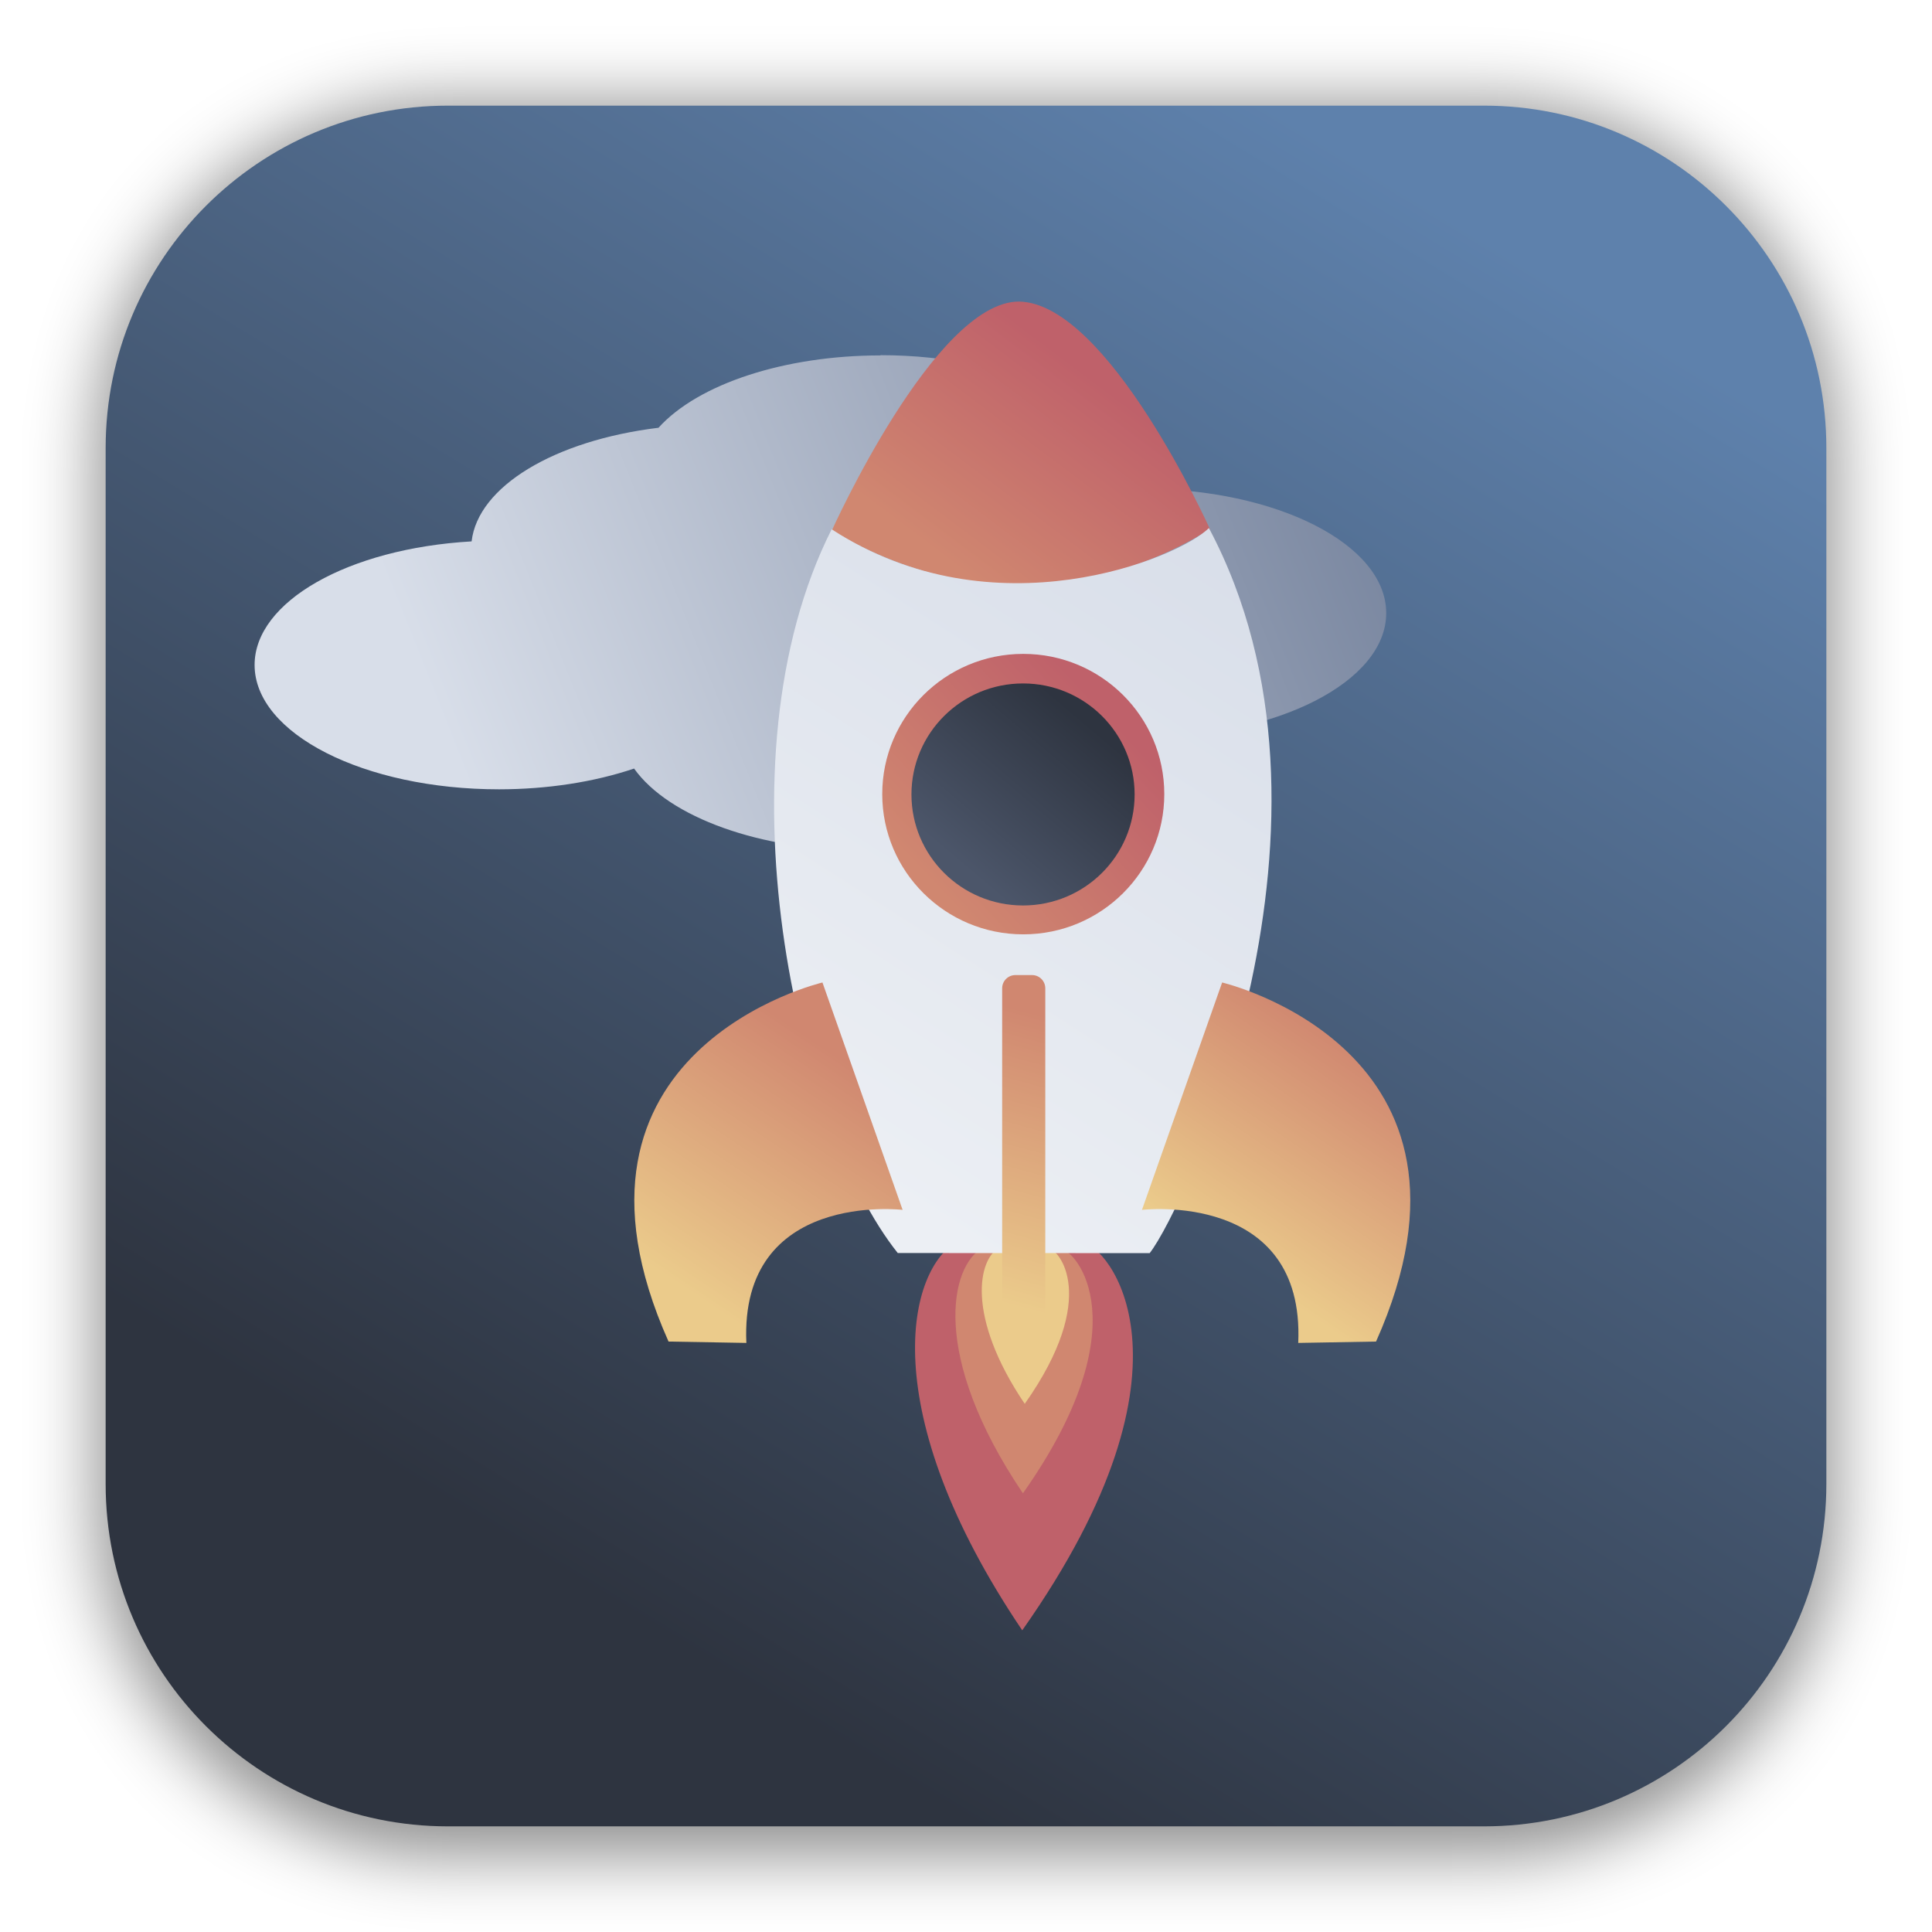
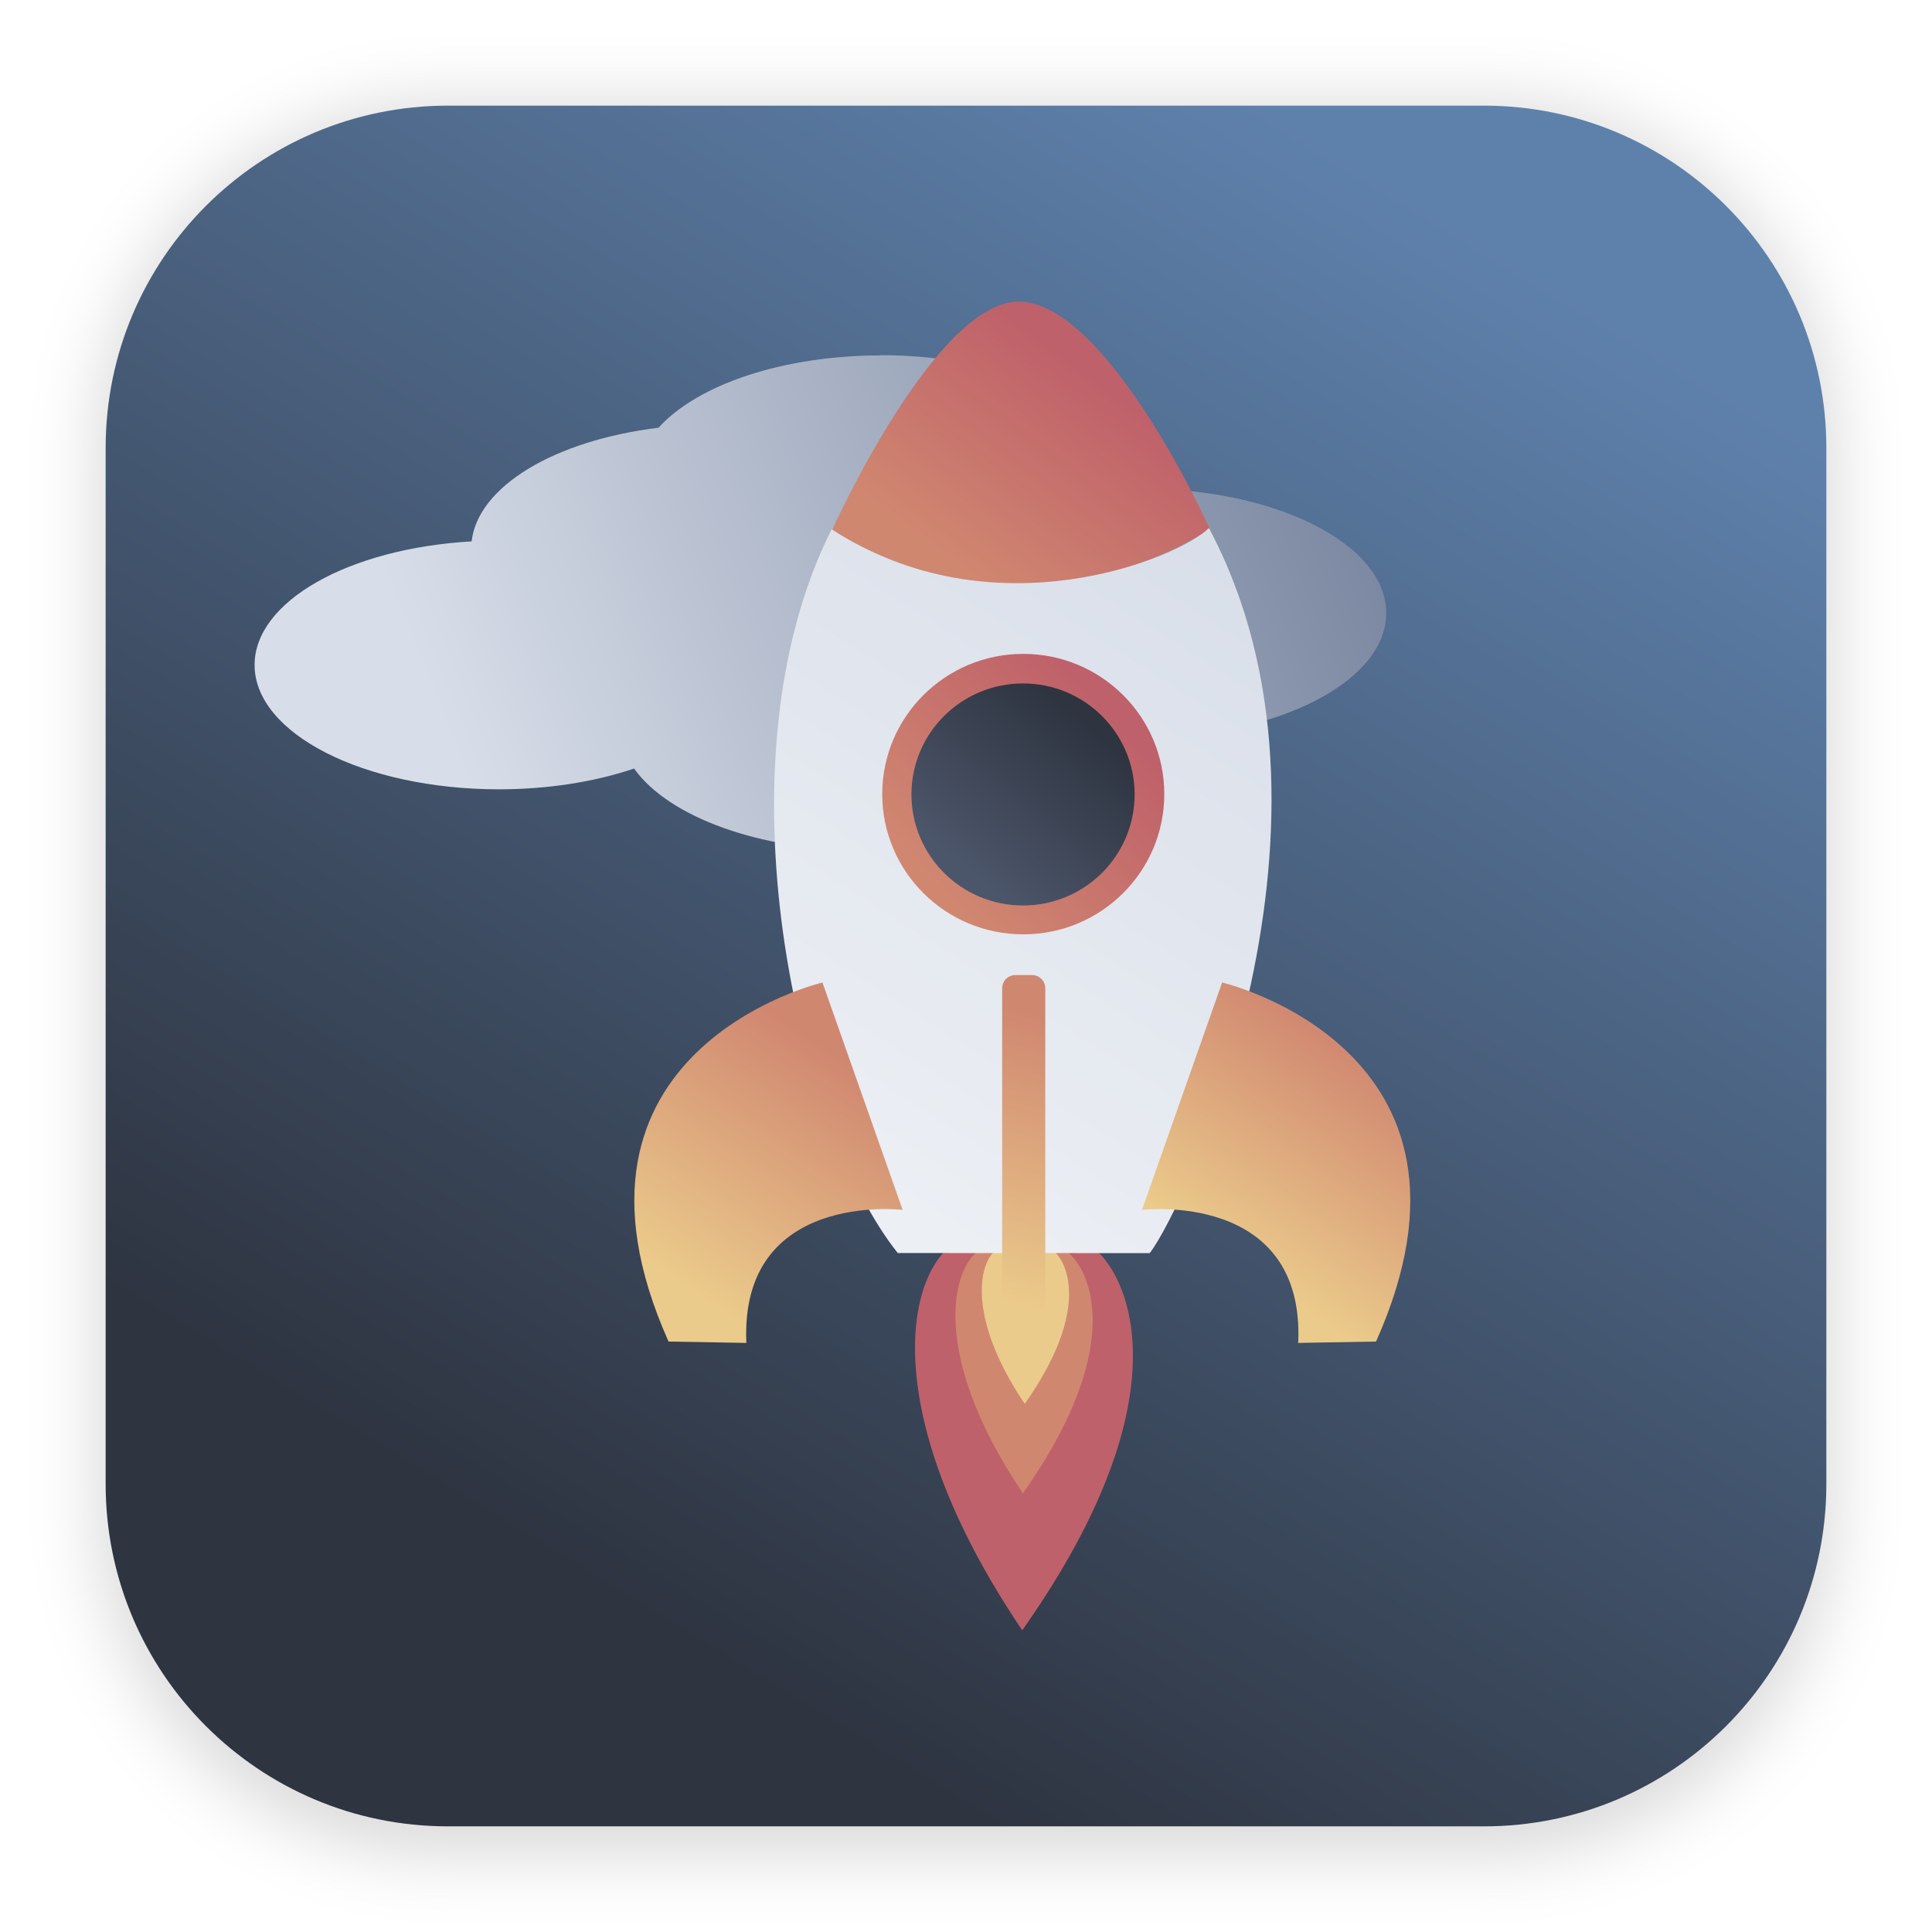
<svg xmlns="http://www.w3.org/2000/svg" width="64" height="64" version="1.1" viewBox="0 0 16.933 16.933">
  <defs>
    <filter id="filter1178" x="-.048" y="-.048" width="1.096" height="1.096" color-interpolation-filters="sRGB">
      <feGaussianBlur stdDeviation="0.307" />
    </filter>
    <linearGradient id="linearGradient1340" x1="6.274" x2="13.684" y1="14.625" y2="2.475" gradientUnits="userSpaceOnUse">
      <stop stop-color="#2e3440" offset="0" />
      <stop stop-color="#5e81ac" offset="1" />
    </linearGradient>
    <linearGradient id="linearGradient5507" x1="75.959" x2="74.28" y1="-10.954" y2="-8.725" gradientTransform="matrix(.73302 0 0 .73302 -44.697 11.128)" gradientUnits="userSpaceOnUse">
      <stop stop-color="#bf616a" offset="0" />
      <stop stop-color="#d08770" offset="1" />
    </linearGradient>
    <linearGradient id="linearGradient6219" x1="78.955" x2="74.077" y1="-8.342" y2="-.713" gradientTransform="matrix(.73302 0 0 .73302 -44.706 11.119)" gradientUnits="userSpaceOnUse">
      <stop stop-color="#d8dee9" offset="0" />
      <stop stop-color="#eceff4" offset="1" />
    </linearGradient>
    <linearGradient id="linearGradient6593" x1="76.486" x2="74.361" y1="-6.691" y2="-4.686" gradientTransform="matrix(.73302 0 0 .73302 -44.697 11.128)" gradientUnits="userSpaceOnUse">
      <stop stop-color="#bf616a" offset="0" />
      <stop stop-color="#d08770" offset="1" />
    </linearGradient>
    <linearGradient id="linearGradient6903" x1="76.239" x2="74.772" y1="-6.574" y2="-4.84" gradientTransform="matrix(.73302 0 0 .73302 -44.697 11.128)" gradientUnits="userSpaceOnUse">
      <stop stop-color="#2e3440" offset="0" />
      <stop stop-color="#4c566a" offset="1" />
    </linearGradient>
    <linearGradient id="linearGradient7161" x1="73.21" x2="71.356" y1="-2.614" y2=".152" gradientTransform="matrix(.73302 0 0 .73302 -44.697 11.128)" gradientUnits="userSpaceOnUse">
      <stop stop-color="#d08770" offset="0" />
      <stop stop-color="#ebcb8b" offset="1" />
    </linearGradient>
    <linearGradient id="linearGradient7559" x1="79.28" x2="77.609" y1="-2.813" y2="-.352" gradientTransform="matrix(.73302 0 0 .73302 -44.697 11.128)" gradientUnits="userSpaceOnUse">
      <stop stop-color="#d08770" offset="0" />
      <stop stop-color="#ebcb8b" offset="1" />
    </linearGradient>
    <linearGradient id="linearGradient7863" x1="76.007" x2="75.11" y1="-2.977" y2=".364" gradientTransform="matrix(.73302 0 0 .73302 -44.697 11.128)" gradientUnits="userSpaceOnUse">
      <stop stop-color="#d08770" offset="0" />
      <stop stop-color="#ebcb8b" offset="1" />
    </linearGradient>
    <linearGradient id="linearGradient8179" x1="77.659" x2="67.285" y1="-10.313" y2="-6.173" gradientTransform="matrix(.73302 0 0 .73302 -43.656 11.128)" gradientUnits="userSpaceOnUse">
      <stop stop-color="#7b88a1" offset="0" />
      <stop stop-color="#d8dee9" offset="1" />
    </linearGradient>
  </defs>
  <g stroke-linecap="round" stroke-linejoin="round">
-     <rect transform="matrix(.99138 0 0 1 .072989 .0019055)" x=".794" y=".905" width="15.346" height="15.346" rx="3.053" ry="3.053" fill="#000000" filter="url(#filter1178)" opacity=".45" stroke-width="1.249" style="mix-blend-mode:normal" />
+     <rect transform="matrix(.99138 0 0 1 .072989 .0019055)" x=".794" y=".905" width="15.346" height="15.346" rx="3.053" ry="3.053" fill="#000000" filter="url(#filter1178)" opacity=".15" stroke-width="1.249" style="mix-blend-mode:normal" />
    <rect x=".926" y=".926" width="15.081" height="15.081" rx="3" ry="3" fill="url(#linearGradient1340)" stroke-width="1.227" />
    <rect x=".012" y=".006" width="16.924" height="16.927" fill="none" opacity=".15" stroke-width="1.052" />
  </g>
  <g transform="translate(-1.6916)">
    <path d="m10.095 10.872 1.093 0.025c0.188 0.004 1.125 1.034-0.537 3.392-1.3-1.926-1.01-3.177-0.556-3.417z" fill="#bf616a" />
    <path d="m10.307 10.935 0.689 0.016c0.118 0.003 0.708 0.652-0.339 2.137-0.819-1.213-0.636-2.001-0.35-2.153z" fill="#d08770" />
    <path d="m10.45 10.935 0.438 0.01c0.075 0.002 0.451 0.414-0.215 1.359-0.521-0.772-0.405-1.273-0.223-1.369z" fill="#ebcb8b" />
    <path d="m9.408 3.115a2.143 1.09 0 0 0-1.945 0.634 2.143 1.09 0 0 0-1.638 0.996 2.143 1.09 0 0 0-1.902 1.083 2.143 1.09 0 0 0 2.143 1.09 2.143 1.09 0 0 0 1.183-0.182 2.143 1.09 0 0 0 2.013 0.718 2.143 1.09 0 0 0 2.135-1.001 2.143 1.09 0 0 0 0.301 0.011 2.143 1.09 0 0 0 2.143-1.091 2.143 1.09 0 0 0-2.143-1.09 2.143 1.09 0 0 0-0.152 0.003 2.143 1.09 0 0 0 0.007-0.083 2.143 1.09 0 0 0-2.143-1.09z" fill="url(#linearGradient8179)" stroke-linecap="round" stroke-linejoin="round" stroke-width=".014" />
    <path d="m10.621 2.643c0.782 0.01 1.675 1.994 1.675 1.994-0.397 0.251-1.722 0.956-3.314 0.013 0 0 0.902-2.005 1.639-2.007z" fill="url(#linearGradient5507)" />
    <path d="m8.981 4.639c1.421 0.924 3.041 0.253 3.306-0.011 1.363 2.56-0.203 5.951-0.519 6.355l-2.208-8.79e-4c-0.886-1.109-1.608-4.306-0.579-6.344z" fill="url(#linearGradient6219)" />
    <g stroke-linecap="round" stroke-linejoin="round">
      <ellipse cx="10.66" cy="6.96" rx="1.236" ry="1.229" fill="url(#linearGradient6593)" stroke-width=".039" />
      <ellipse cx="10.658" cy="6.963" rx=".978" ry=".973" fill="url(#linearGradient6903)" stroke-width=".031" />
      <rect x="10.475" y="8.546" width=".378" height="3.186" ry=".116" fill="url(#linearGradient7863)" stroke-width=".02" />
    </g>
    <path d="m11.7 10.605 0.703-1.994s2.492 0.587 1.349 3.147l-0.682 0.012c0.059-1.337-1.371-1.166-1.371-1.166v2e-6z" fill="url(#linearGradient7559)" />
    <path d="m9.603 10.605-0.703-1.994s-2.492 0.587-1.349 3.147l0.682 0.012c-0.059-1.337 1.371-1.166 1.371-1.166v2e-6z" fill="url(#linearGradient7161)" />
  </g>
</svg>
